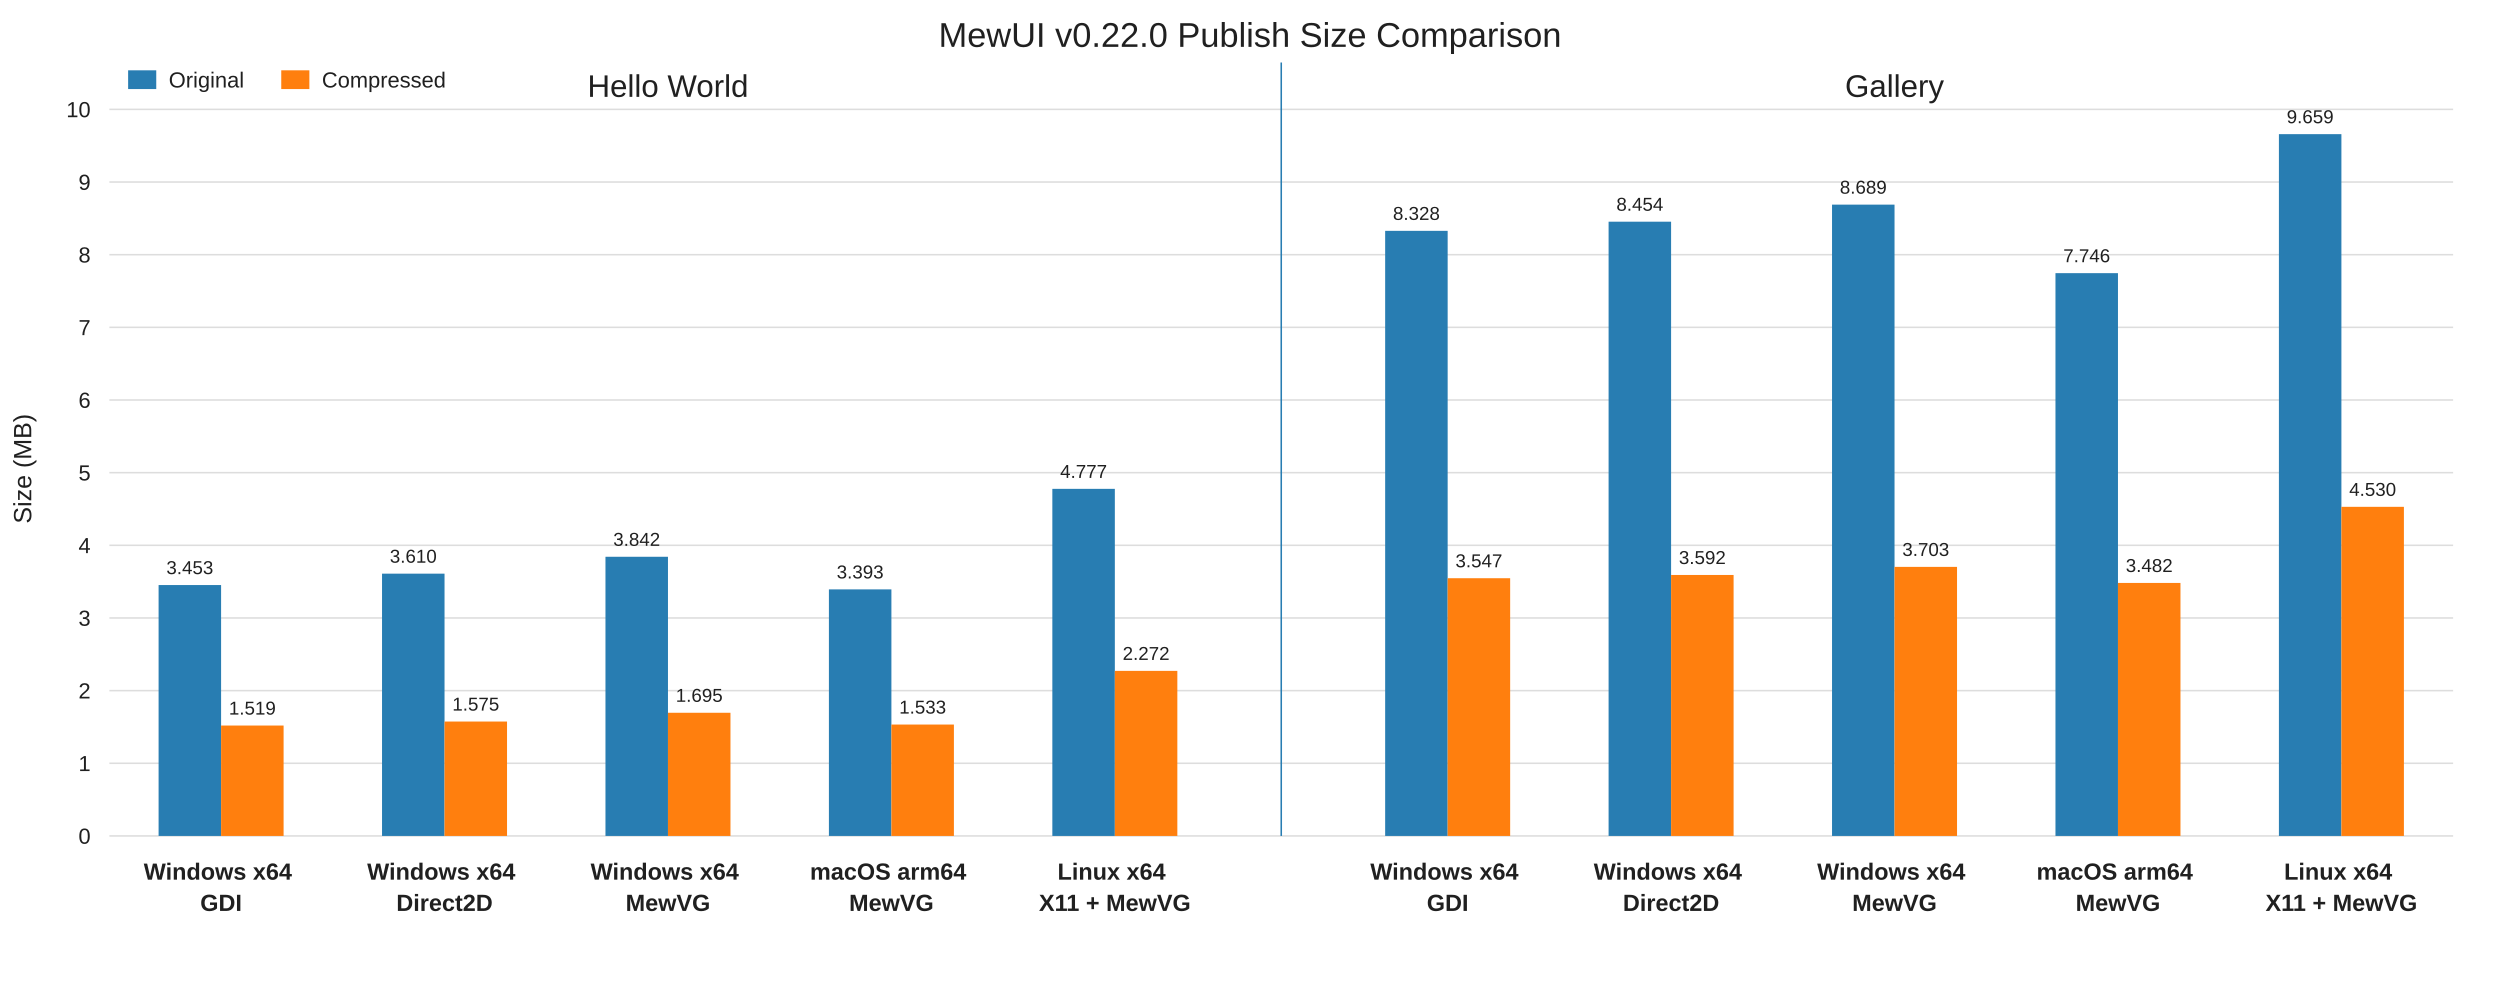
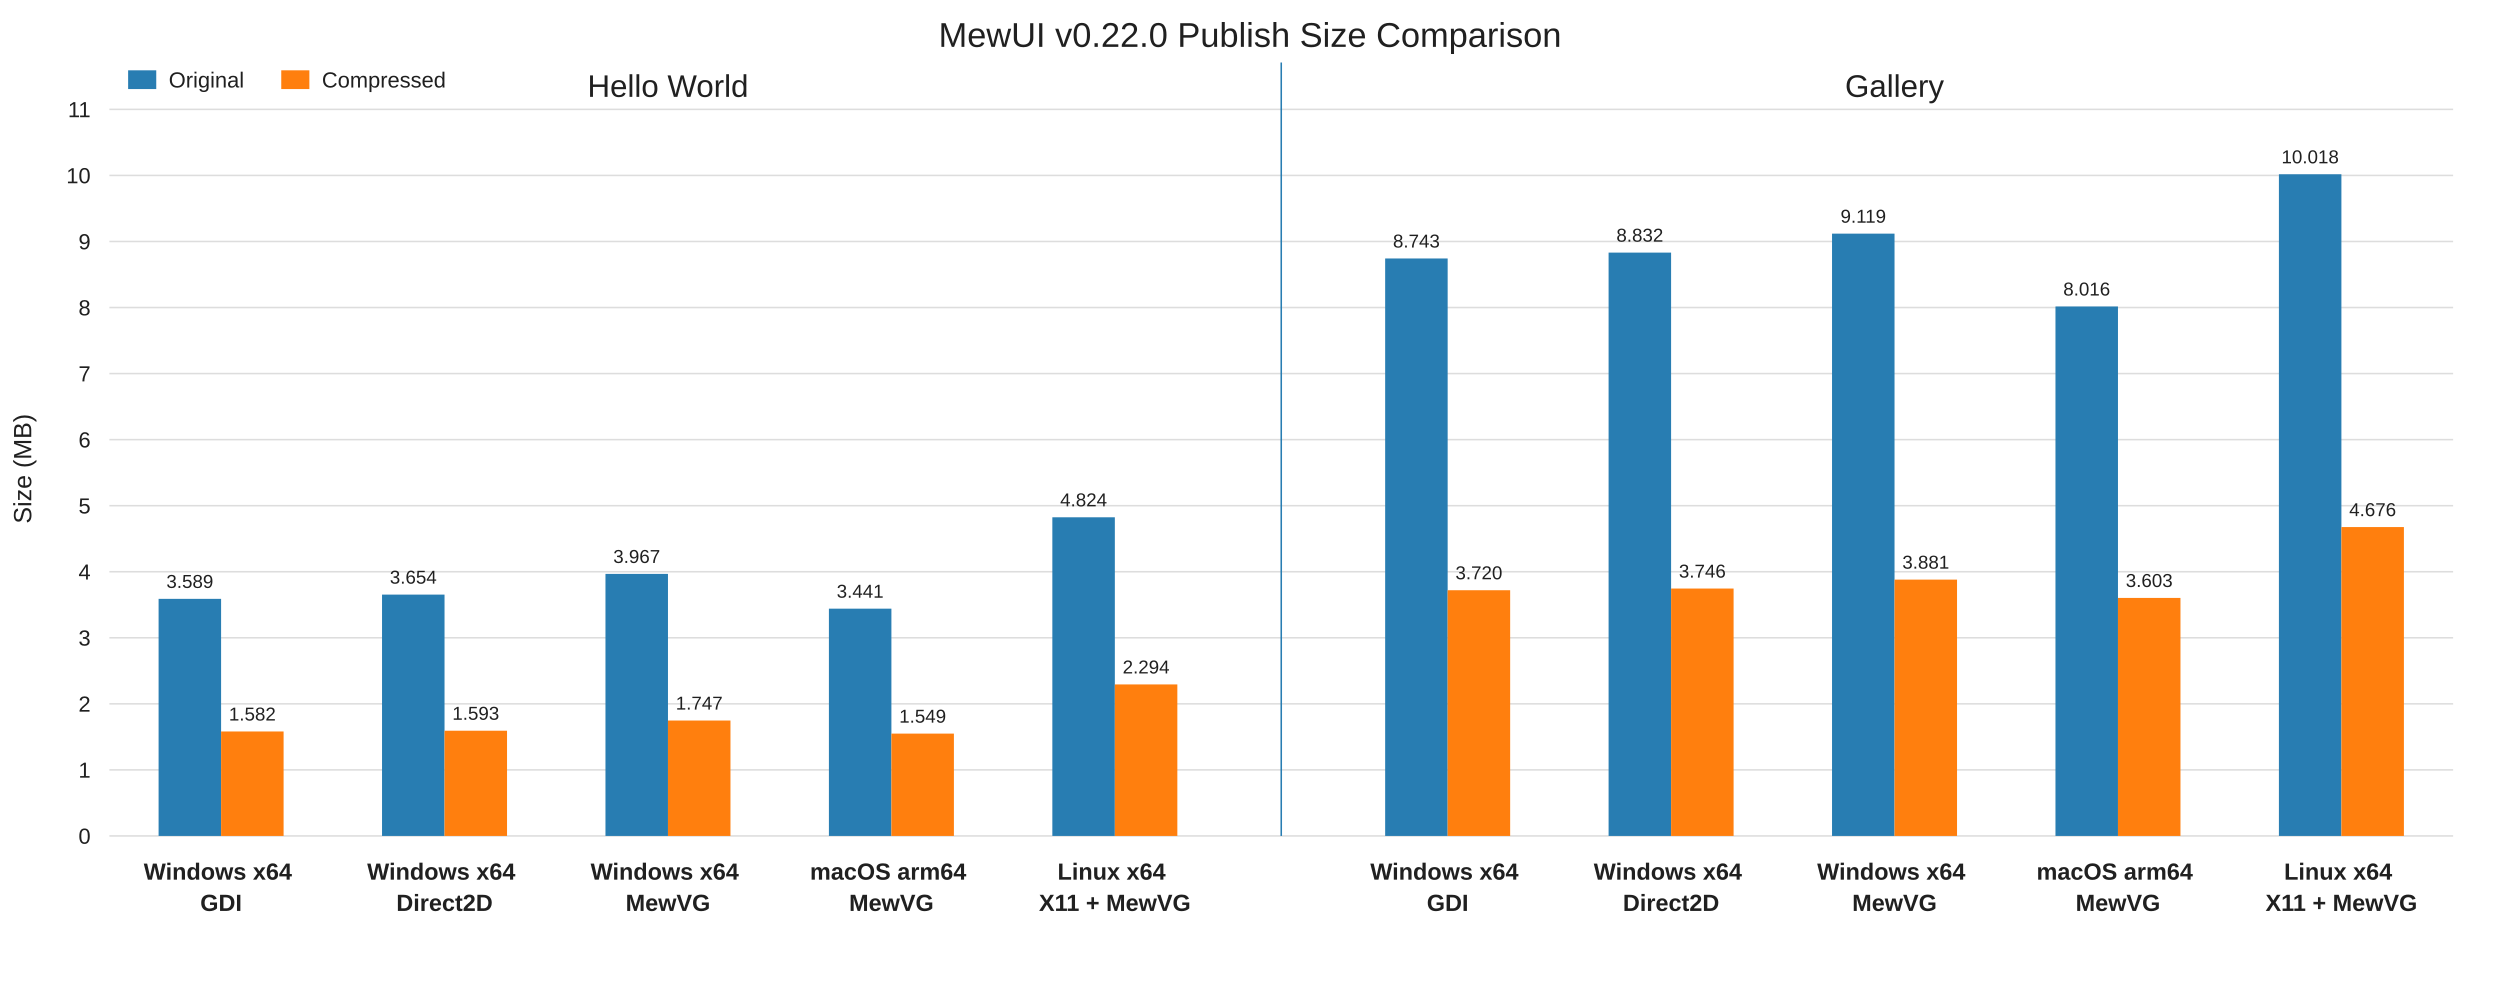
<svg xmlns="http://www.w3.org/2000/svg" width="1600" height="640" viewBox="0 0 1600 640" role="img" aria-labelledby="title description">
  <rect width="100%" height="100%" fill="#fff" />
  <g font-family="Segoe UI,Arial,sans-serif" fill="#202020">
    <text x="800" y="30" text-anchor="middle" font-size="22">MewUI v0.22.0 Publish Size Comparison</text>
    <line x1="70" y1="535" x2="1570" y2="535" stroke="#ddd" />
    <text x="58" y="540" text-anchor="end" font-size="14">0</text>
-     <line x1="70" y1="488.5" x2="1570" y2="488.5" stroke="#ddd" />
-     <text x="58" y="493.5" text-anchor="end" font-size="14">1</text>
-     <line x1="70" y1="442" x2="1570" y2="442" stroke="#ddd" />
-     <text x="58" y="447" text-anchor="end" font-size="14">2</text>
-     <line x1="70" y1="395.5" x2="1570" y2="395.5" stroke="#ddd" />
-     <text x="58" y="400.5" text-anchor="end" font-size="14">3</text>
-     <line x1="70" y1="349" x2="1570" y2="349" stroke="#ddd" />
-     <text x="58" y="354" text-anchor="end" font-size="14">4</text>
-     <line x1="70" y1="302.5" x2="1570" y2="302.5" stroke="#ddd" />
-     <text x="58" y="307.5" text-anchor="end" font-size="14">5</text>
-     <line x1="70" y1="256" x2="1570" y2="256" stroke="#ddd" />
-     <text x="58" y="261" text-anchor="end" font-size="14">6</text>
-     <line x1="70" y1="209.5" x2="1570" y2="209.5" stroke="#ddd" />
-     <text x="58" y="214.5" text-anchor="end" font-size="14">7</text>
-     <line x1="70" y1="163" x2="1570" y2="163" stroke="#ddd" />
-     <text x="58" y="168" text-anchor="end" font-size="14">8</text>
-     <line x1="70" y1="116.5" x2="1570" y2="116.5" stroke="#ddd" />
-     <text x="58" y="121.5" text-anchor="end" font-size="14">9</text>
+     <line x1="70" y1="492.727" x2="1570" y2="492.727" stroke="#ddd" />
+     <text x="58" y="497.727" text-anchor="end" font-size="14">1</text>
+     <line x1="70" y1="450.455" x2="1570" y2="450.455" stroke="#ddd" />
+     <text x="58" y="455.455" text-anchor="end" font-size="14">2</text>
+     <line x1="70" y1="408.182" x2="1570" y2="408.182" stroke="#ddd" />
+     <text x="58" y="413.182" text-anchor="end" font-size="14">3</text>
+     <line x1="70" y1="365.909" x2="1570" y2="365.909" stroke="#ddd" />
+     <text x="58" y="370.909" text-anchor="end" font-size="14">4</text>
+     <line x1="70" y1="323.636" x2="1570" y2="323.636" stroke="#ddd" />
+     <text x="58" y="328.636" text-anchor="end" font-size="14">5</text>
+     <line x1="70" y1="281.364" x2="1570" y2="281.364" stroke="#ddd" />
+     <text x="58" y="286.364" text-anchor="end" font-size="14">6</text>
+     <line x1="70" y1="239.091" x2="1570" y2="239.091" stroke="#ddd" />
+     <text x="58" y="244.091" text-anchor="end" font-size="14">7</text>
+     <line x1="70" y1="196.818" x2="1570" y2="196.818" stroke="#ddd" />
+     <text x="58" y="201.818" text-anchor="end" font-size="14">8</text>
+     <line x1="70" y1="154.545" x2="1570" y2="154.545" stroke="#ddd" />
+     <text x="58" y="159.545" text-anchor="end" font-size="14">9</text>
+     <line x1="70" y1="112.273" x2="1570" y2="112.273" stroke="#ddd" />
+     <text x="58" y="117.273" text-anchor="end" font-size="14">10</text>
    <line x1="70" y1="70" x2="1570" y2="70" stroke="#ddd" />
-     <text x="58" y="75" text-anchor="end" font-size="14">10</text>
+     <text x="58" y="75" text-anchor="end" font-size="14">11</text>
    <text x="20" y="300" text-anchor="middle" font-size="16" transform="rotate(-90 20 300)">Size (MB)</text>
    <rect x="82" y="45" width="18" height="12" fill="#287db2" />
    <text x="108" y="56" font-size="14">Original</text>
    <rect x="180" y="45" width="18" height="12" fill="#ff7f0e" />
    <text x="206" y="56" font-size="14">Compressed</text>
    <text x="427.5" y="62" text-anchor="middle" font-size="20">Hello World</text>
-     <rect x="101.5" y="374.43" width="40" height="160.57" fill="#287db2" />
-     <text x="121.5" y="367.43" text-anchor="middle" font-size="12">3.453</text>
-     <rect x="141.5" y="464.346" width="40" height="70.654" fill="#ff7f0e" />
-     <text x="161.5" y="457.346" text-anchor="middle" font-size="12">1.519</text>
+     <rect x="101.5" y="383.268" width="40" height="151.732" fill="#287db2" />
+     <text x="121.5" y="376.268" text-anchor="middle" font-size="12">3.589</text>
+     <rect x="141.5" y="468.145" width="40" height="66.855" fill="#ff7f0e" />
+     <text x="161.5" y="461.145" text-anchor="middle" font-size="12">1.582</text>
    <text x="141.5" y="563" text-anchor="middle" font-size="15" font-weight="600">
      <tspan x="141.5">Windows x64</tspan>
      <tspan x="141.5" dy="20">GDI</tspan>
    </text>
-     <rect x="244.5" y="367.141" width="40" height="167.859" fill="#287db2" />
-     <text x="264.5" y="360.141" text-anchor="middle" font-size="12">3.610</text>
-     <rect x="284.5" y="461.784" width="40" height="73.216" fill="#ff7f0e" />
-     <text x="304.5" y="454.784" text-anchor="middle" font-size="12">1.575</text>
+     <rect x="244.5" y="380.544" width="40" height="154.456" fill="#287db2" />
+     <text x="264.5" y="373.544" text-anchor="middle" font-size="12">3.654</text>
+     <rect x="284.5" y="467.662" width="40" height="67.338" fill="#ff7f0e" />
+     <text x="304.5" y="460.662" text-anchor="middle" font-size="12">1.593</text>
    <text x="284.5" y="563" text-anchor="middle" font-size="15" font-weight="600">
      <tspan x="284.5">Windows x64</tspan>
      <tspan x="284.5" dy="20">Direct2D</tspan>
    </text>
-     <rect x="387.5" y="356.334" width="40" height="178.666" fill="#287db2" />
-     <text x="407.5" y="349.334" text-anchor="middle" font-size="12">3.842</text>
-     <rect x="427.5" y="456.173" width="40" height="78.827" fill="#ff7f0e" />
-     <text x="447.5" y="449.173" text-anchor="middle" font-size="12">1.695</text>
+     <rect x="387.5" y="367.292" width="40" height="167.708" fill="#287db2" />
+     <text x="407.5" y="360.292" text-anchor="middle" font-size="12">3.967</text>
+     <rect x="427.5" y="461.141" width="40" height="73.859" fill="#ff7f0e" />
+     <text x="447.5" y="454.141" text-anchor="middle" font-size="12">1.747</text>
    <text x="427.5" y="563" text-anchor="middle" font-size="15" font-weight="600">
      <tspan x="427.5">Windows x64</tspan>
      <tspan x="427.5" dy="20">MewVG</tspan>
    </text>
-     <rect x="530.5" y="377.205" width="40" height="157.795" fill="#287db2" />
-     <text x="550.5" y="370.205" text-anchor="middle" font-size="12">3.393</text>
-     <rect x="570.5" y="463.709" width="40" height="71.291" fill="#ff7f0e" />
-     <text x="590.5" y="456.709" text-anchor="middle" font-size="12">1.533</text>
+     <rect x="530.5" y="389.544" width="40" height="145.456" fill="#287db2" />
+     <text x="550.5" y="382.544" text-anchor="middle" font-size="12">3.441</text>
+     <rect x="570.5" y="469.508" width="40" height="65.492" fill="#ff7f0e" />
+     <text x="590.5" y="462.508" text-anchor="middle" font-size="12">1.549</text>
    <text x="570.5" y="563" text-anchor="middle" font-size="15" font-weight="600">
      <tspan x="570.5">macOS arm64</tspan>
      <tspan x="570.5" dy="20">MewVG</tspan>
    </text>
-     <rect x="673.5" y="312.866" width="40" height="222.134" fill="#287db2" />
-     <text x="693.5" y="305.866" text-anchor="middle" font-size="12">4.777</text>
-     <rect x="713.5" y="429.36" width="40" height="105.64" fill="#ff7f0e" />
-     <text x="733.5" y="422.36" text-anchor="middle" font-size="12">2.272</text>
+     <rect x="673.5" y="331.062" width="40" height="203.938" fill="#287db2" />
+     <text x="693.5" y="324.062" text-anchor="middle" font-size="12">4.824</text>
+     <rect x="713.5" y="438.035" width="40" height="96.965" fill="#ff7f0e" />
+     <text x="733.5" y="431.035" text-anchor="middle" font-size="12">2.294</text>
    <text x="713.5" y="563" text-anchor="middle" font-size="15" font-weight="600">
      <tspan x="713.5">Linux x64</tspan>
      <tspan x="713.5" dy="20">X11 + MewVG</tspan>
    </text>
    <text x="1212.5" y="62" text-anchor="middle" font-size="20">Gallery</text>
    <line x1="820" y1="40" x2="820" y2="535" stroke="#287db2" />
-     <rect x="886.5" y="147.742" width="40" height="387.258" fill="#287db2" />
-     <text x="906.5" y="140.742" text-anchor="middle" font-size="12">8.328</text>
-     <rect x="926.5" y="370.062" width="40" height="164.938" fill="#ff7f0e" />
-     <text x="946.5" y="363.062" text-anchor="middle" font-size="12">3.547</text>
+     <rect x="886.5" y="165.423" width="40" height="369.577" fill="#287db2" />
+     <text x="906.5" y="158.423" text-anchor="middle" font-size="12">8.743</text>
+     <rect x="926.5" y="377.745" width="40" height="157.255" fill="#ff7f0e" />
+     <text x="946.5" y="370.745" text-anchor="middle" font-size="12">3.720</text>
    <text x="926.5" y="563" text-anchor="middle" font-size="15" font-weight="600">
      <tspan x="926.5">Windows x64</tspan>
      <tspan x="926.5" dy="20">GDI</tspan>
    </text>
-     <rect x="1029.5" y="141.884" width="40" height="393.116" fill="#287db2" />
-     <text x="1049.5" y="134.884" text-anchor="middle" font-size="12">8.454</text>
-     <rect x="1069.5" y="367.981" width="40" height="167.019" fill="#ff7f0e" />
-     <text x="1089.5" y="360.981" text-anchor="middle" font-size="12">3.592</text>
+     <rect x="1029.5" y="161.667" width="40" height="373.333" fill="#287db2" />
+     <text x="1049.5" y="154.667" text-anchor="middle" font-size="12">8.832</text>
+     <rect x="1069.5" y="376.667" width="40" height="158.333" fill="#ff7f0e" />
+     <text x="1089.5" y="369.667" text-anchor="middle" font-size="12">3.746</text>
    <text x="1069.5" y="563" text-anchor="middle" font-size="15" font-weight="600">
      <tspan x="1069.5">Windows x64</tspan>
      <tspan x="1069.5" dy="20">Direct2D</tspan>
    </text>
-     <rect x="1172.5" y="130.963" width="40" height="404.037" fill="#287db2" />
-     <text x="1192.5" y="123.963" text-anchor="middle" font-size="12">8.689</text>
-     <rect x="1212.5" y="362.806" width="40" height="172.194" fill="#ff7f0e" />
-     <text x="1232.5" y="355.806" text-anchor="middle" font-size="12">3.703</text>
+     <rect x="1172.5" y="149.53" width="40" height="385.47" fill="#287db2" />
+     <text x="1192.5" y="142.53" text-anchor="middle" font-size="12">9.119</text>
+     <rect x="1212.5" y="370.955" width="40" height="164.045" fill="#ff7f0e" />
+     <text x="1232.5" y="363.955" text-anchor="middle" font-size="12">3.881</text>
    <text x="1212.5" y="563" text-anchor="middle" font-size="15" font-weight="600">
      <tspan x="1212.5">Windows x64</tspan>
      <tspan x="1212.5" dy="20">MewVG</tspan>
    </text>
-     <rect x="1315.5" y="174.817" width="40" height="360.183" fill="#287db2" />
-     <text x="1335.5" y="167.817" text-anchor="middle" font-size="12">7.746</text>
-     <rect x="1355.5" y="373.083" width="40" height="161.917" fill="#ff7f0e" />
-     <text x="1375.5" y="366.083" text-anchor="middle" font-size="12">3.482</text>
+     <rect x="1315.5" y="196.142" width="40" height="338.858" fill="#287db2" />
+     <text x="1335.5" y="189.142" text-anchor="middle" font-size="12">8.016</text>
+     <rect x="1355.5" y="382.672" width="40" height="152.328" fill="#ff7f0e" />
+     <text x="1375.5" y="375.672" text-anchor="middle" font-size="12">3.603</text>
    <text x="1355.5" y="563" text-anchor="middle" font-size="15" font-weight="600">
      <tspan x="1355.5">macOS arm64</tspan>
      <tspan x="1355.5" dy="20">MewVG</tspan>
    </text>
-     <rect x="1458.5" y="85.856" width="40" height="449.144" fill="#287db2" />
-     <text x="1478.5" y="78.856" text-anchor="middle" font-size="12">9.659</text>
-     <rect x="1498.5" y="324.373" width="40" height="210.627" fill="#ff7f0e" />
-     <text x="1518.5" y="317.373" text-anchor="middle" font-size="12">4.530</text>
+     <rect x="1458.5" y="111.519" width="40" height="423.481" fill="#287db2" />
+     <text x="1478.5" y="104.519" text-anchor="middle" font-size="12">10.018</text>
+     <rect x="1498.5" y="337.319" width="40" height="197.681" fill="#ff7f0e" />
+     <text x="1518.5" y="330.319" text-anchor="middle" font-size="12">4.676</text>
    <text x="1498.5" y="563" text-anchor="middle" font-size="15" font-weight="600">
      <tspan x="1498.5">Linux x64</tspan>
      <tspan x="1498.5" dy="20">X11 + MewVG</tspan>
    </text>
  </g>
</svg>
